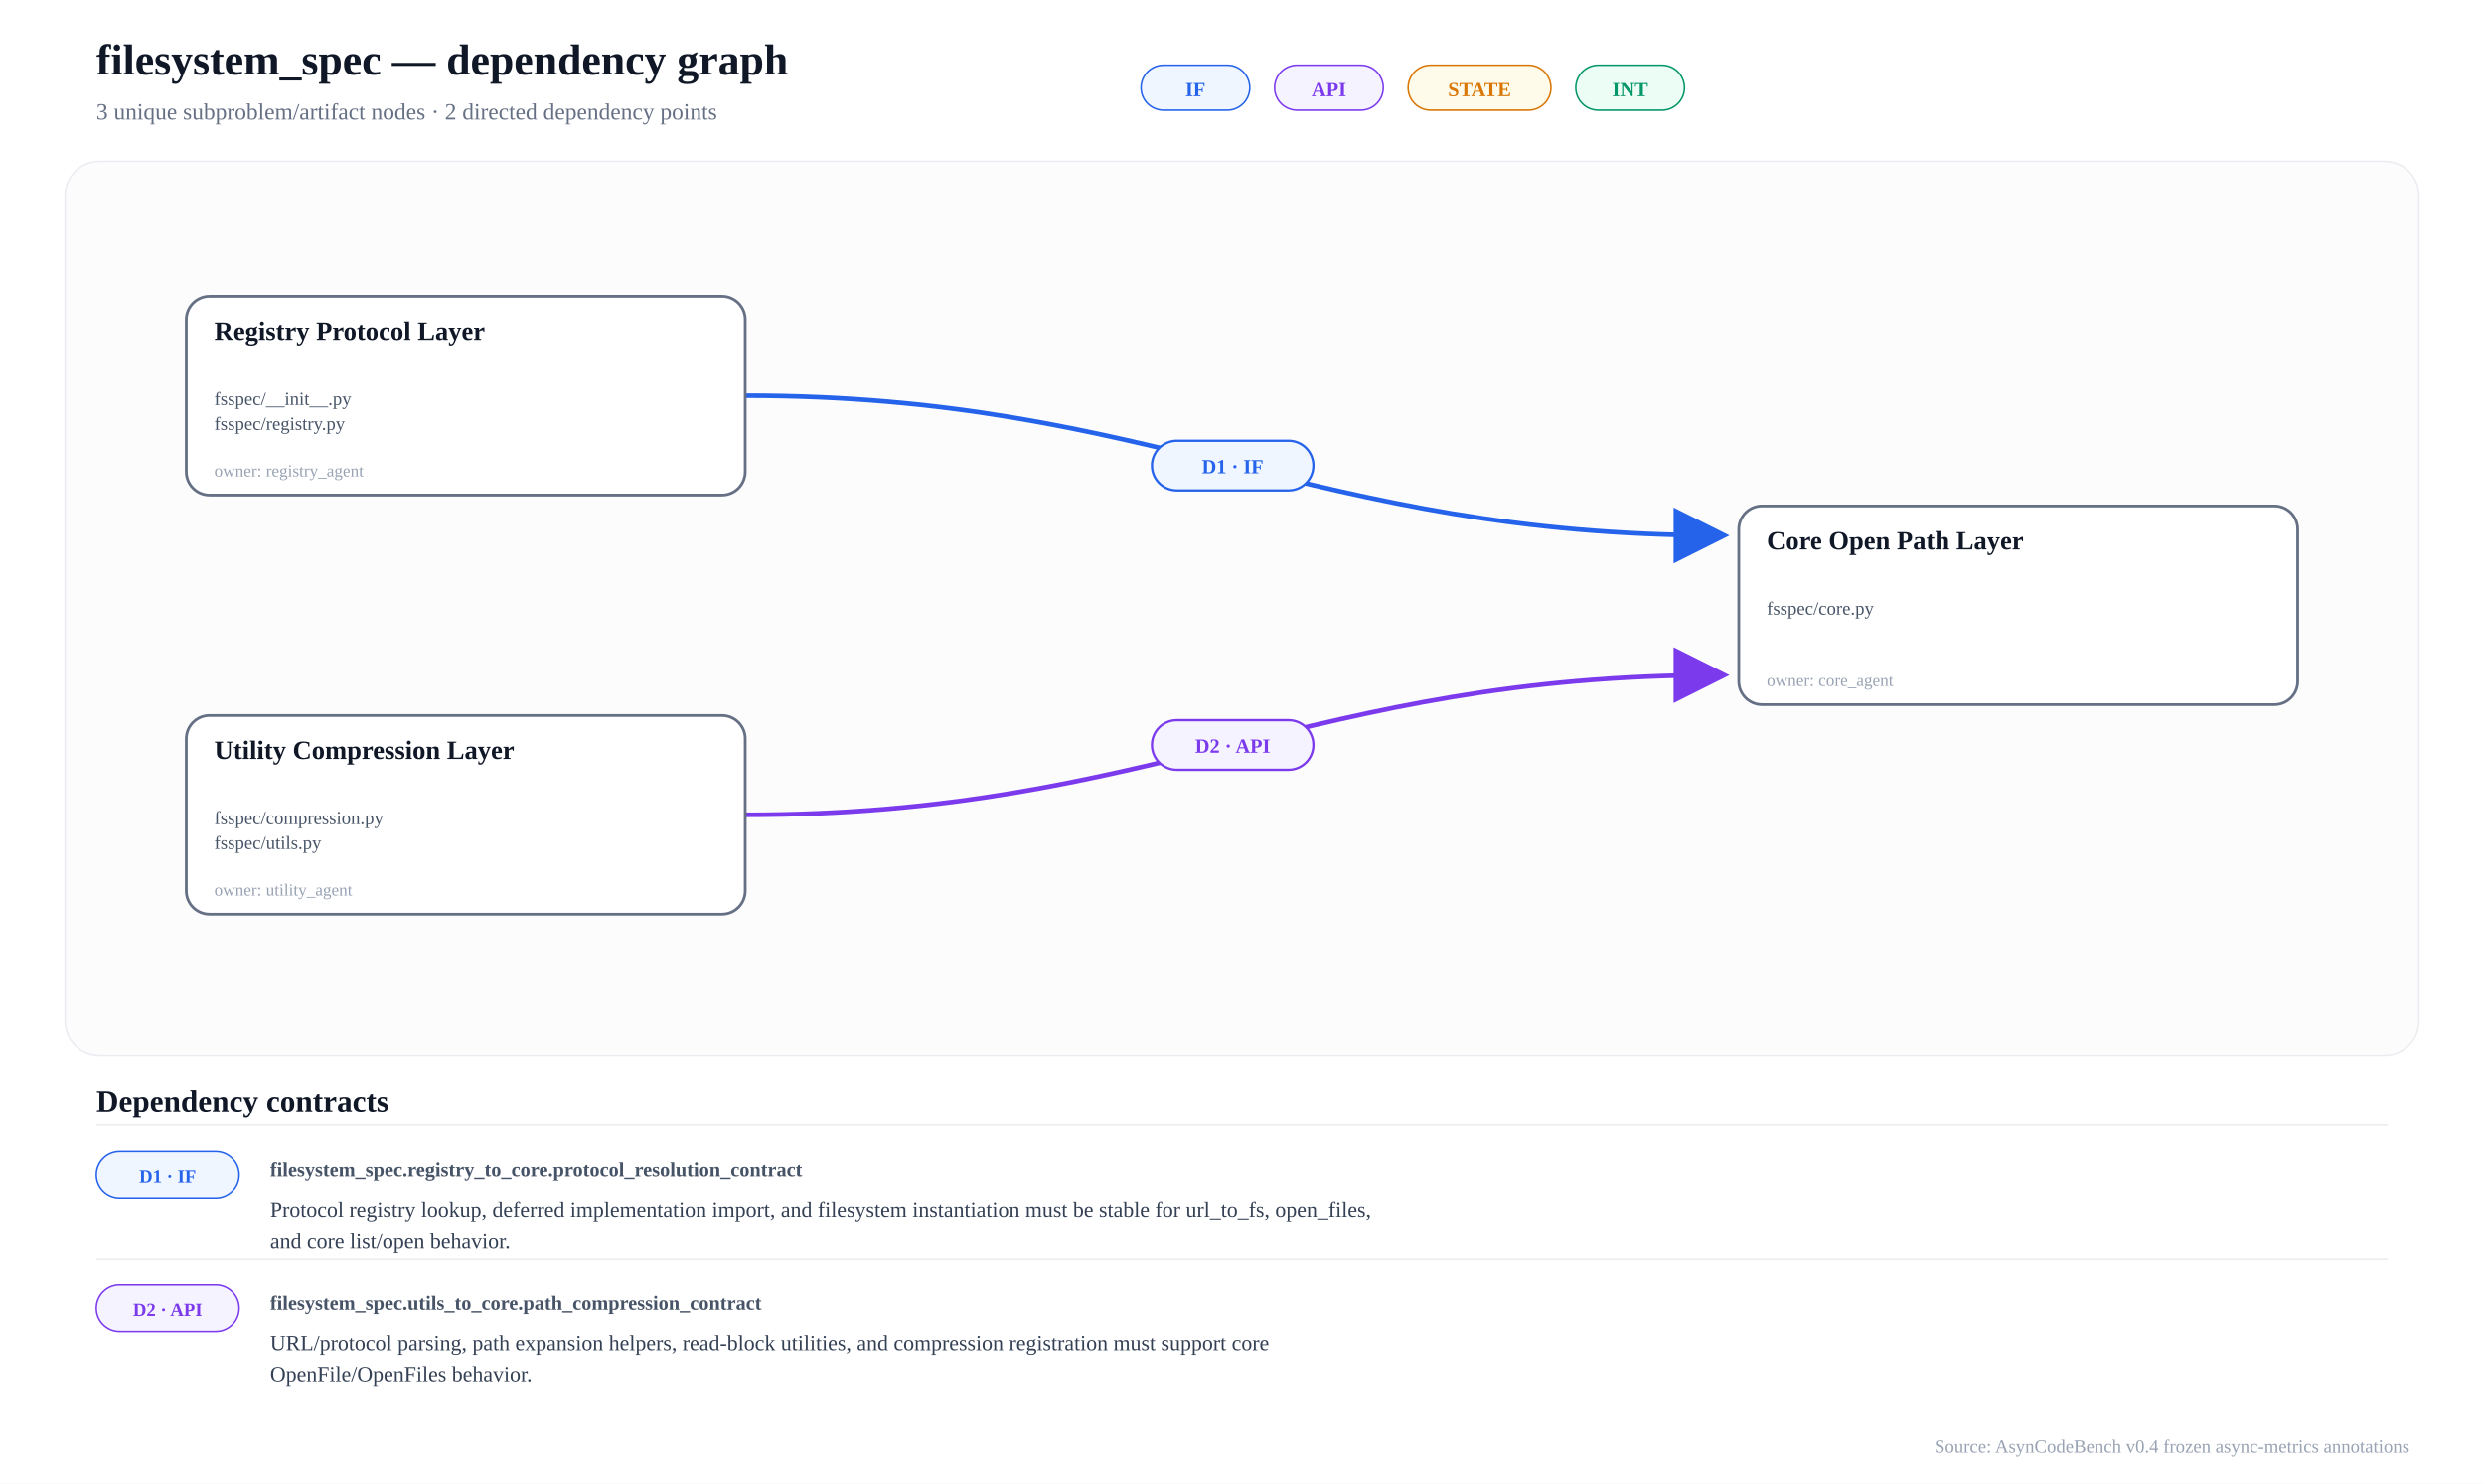
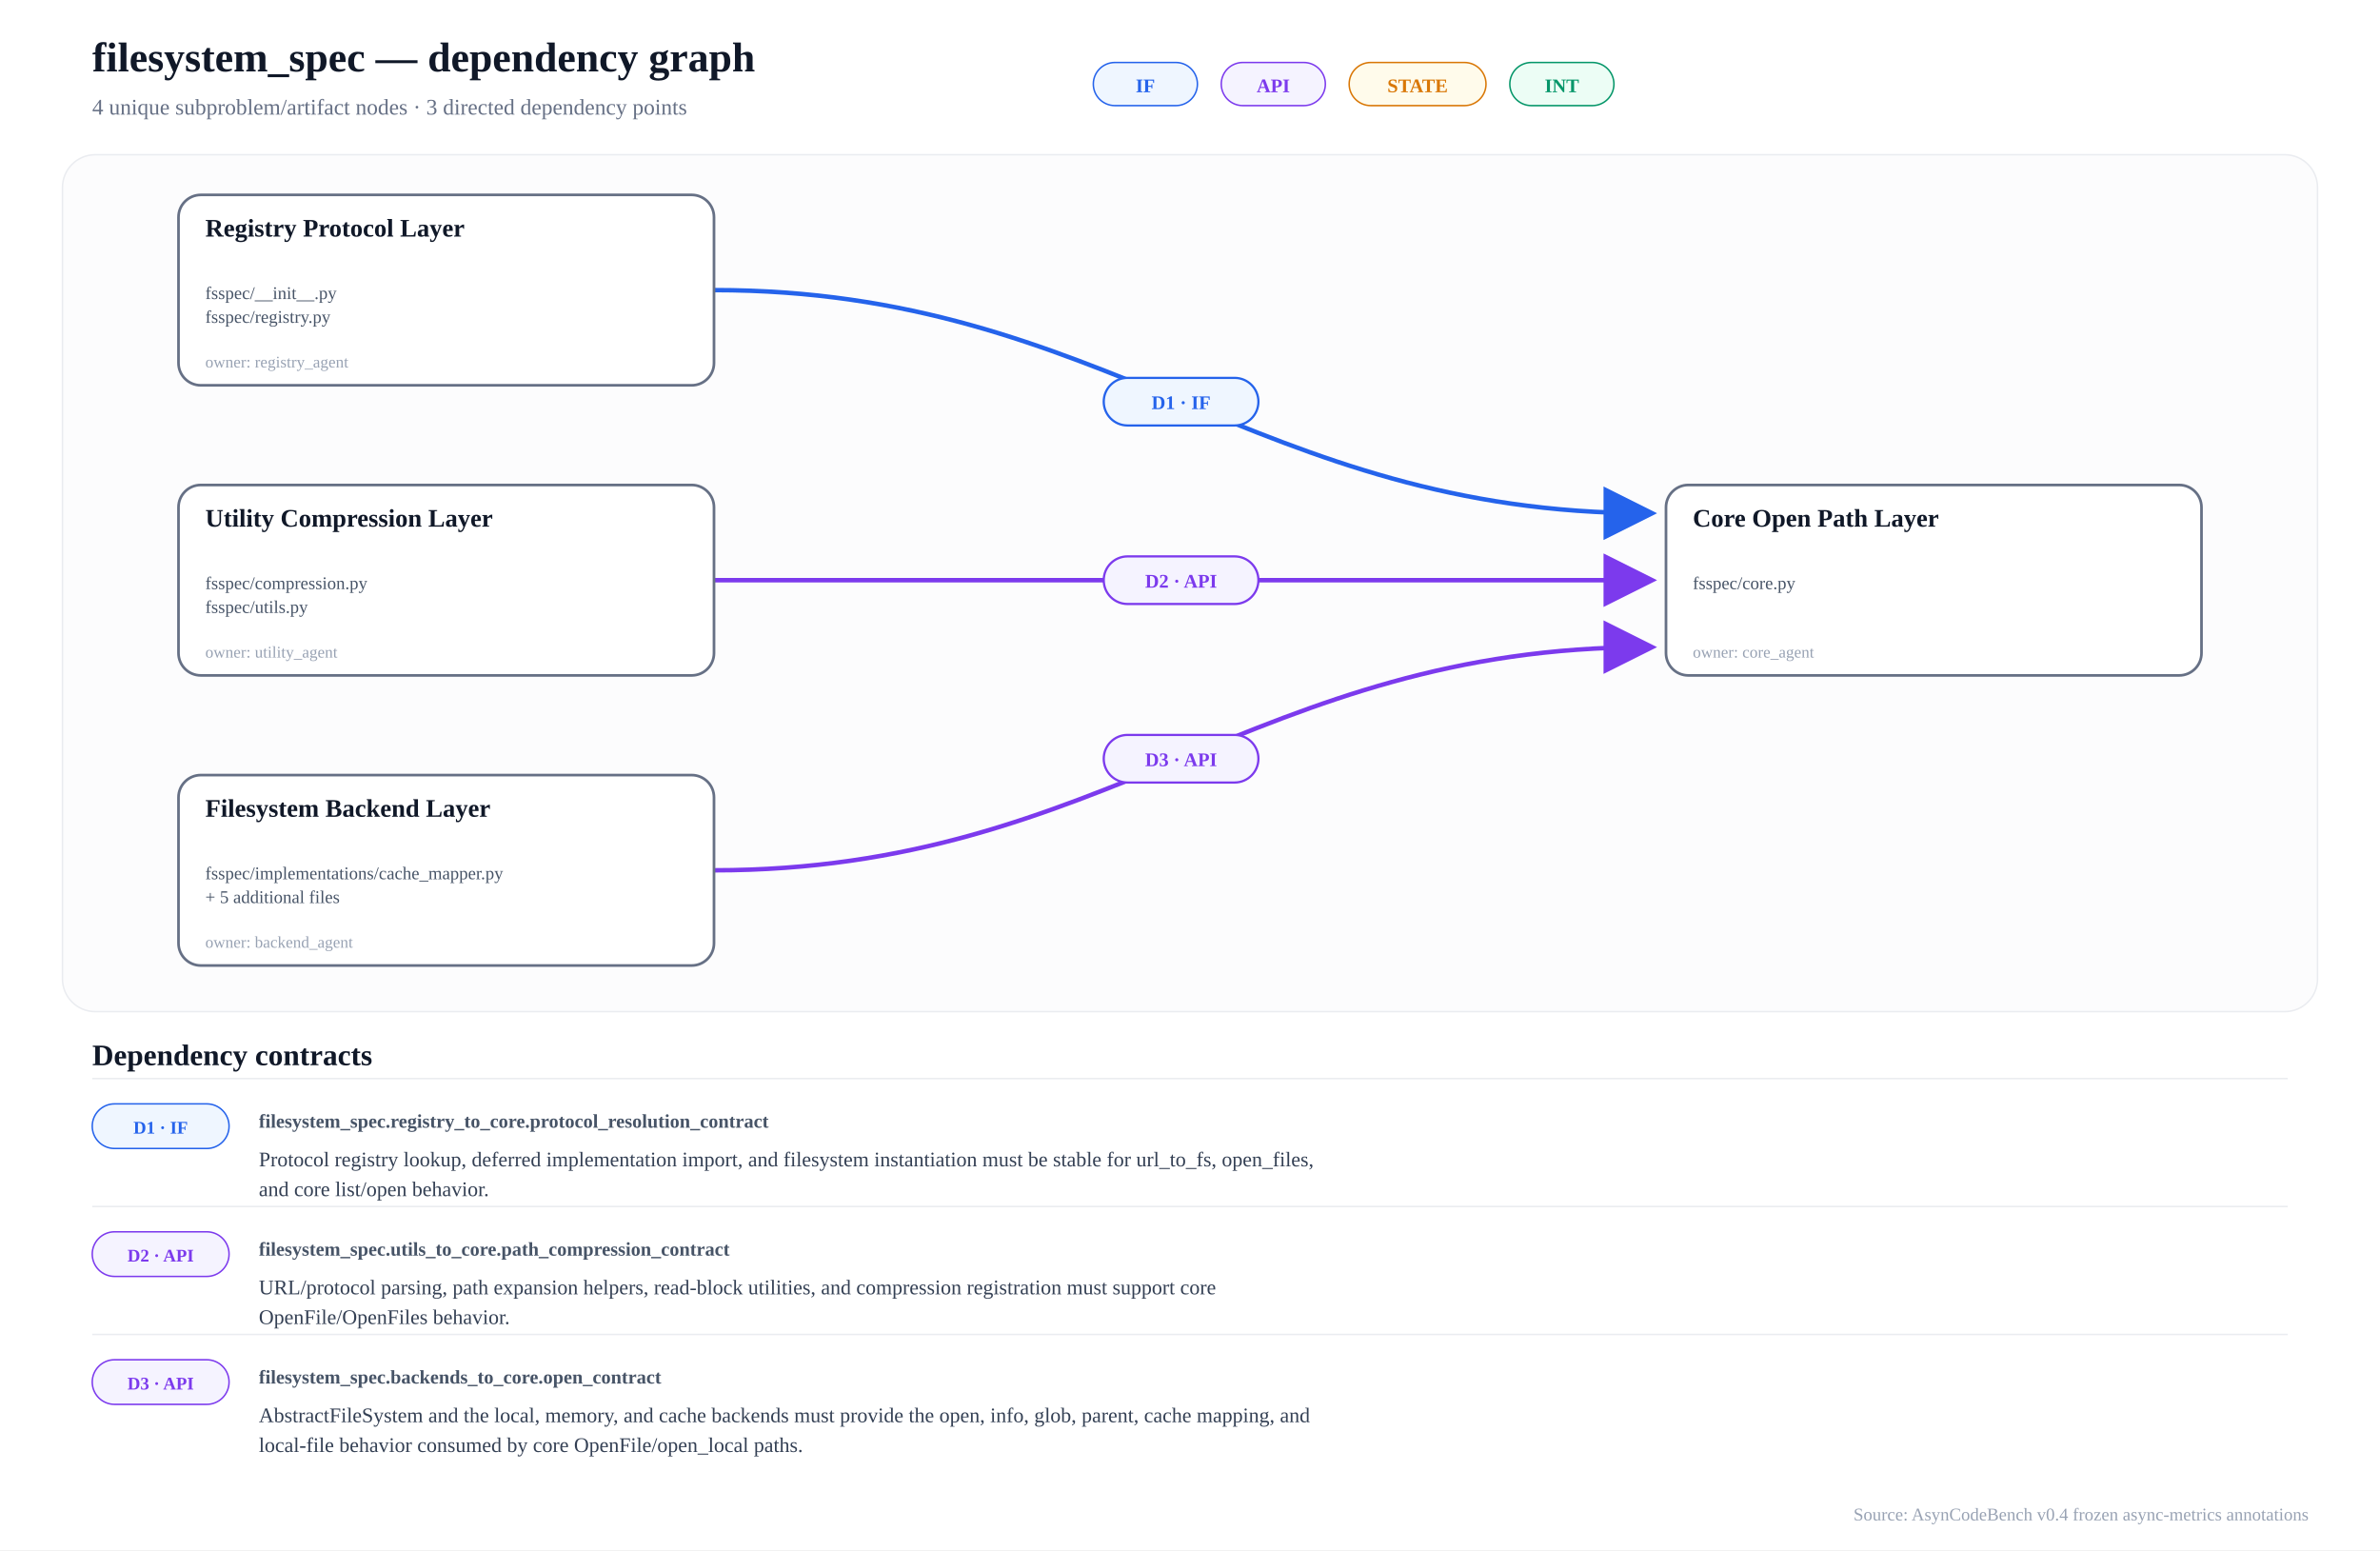
- <svg xmlns="http://www.w3.org/2000/svg" width="1600" height="956" viewBox="0 0 1600 956" role="img" aria-labelledby="title desc">
+ <svg xmlns="http://www.w3.org/2000/svg" width="1600" height="1042" viewBox="0 0 1600 1042" role="img" aria-labelledby="title desc">
  <defs>
    <marker id="arrow-if" markerWidth="12" markerHeight="12" refX="10" refY="6" orient="auto" markerUnits="strokeWidth">
      <path d="M 0 0 L 12 6 L 0 12 z" fill="#2563EB" />
    </marker>
    <marker id="arrow-api" markerWidth="12" markerHeight="12" refX="10" refY="6" orient="auto" markerUnits="strokeWidth">
      <path d="M 0 0 L 12 6 L 0 12 z" fill="#7C3AED" />
    </marker>
    <marker id="arrow-state" markerWidth="12" markerHeight="12" refX="10" refY="6" orient="auto" markerUnits="strokeWidth">
      <path d="M 0 0 L 12 6 L 0 12 z" fill="#D97706" />
    </marker>
    <marker id="arrow-int" markerWidth="12" markerHeight="12" refX="10" refY="6" orient="auto" markerUnits="strokeWidth">
      <path d="M 0 0 L 12 6 L 0 12 z" fill="#059669" />
    </marker>
  </defs>
-   <rect x="0" y="0" width="1600" height="956" fill="#FFFFFF" />
+   <rect x="0" y="0" width="1600" height="1042" fill="#FFFFFF" />
  <text x="62" y="48" font-size="28" fill="#101828" font-weight="700" text-anchor="start">
    <tspan x="62" dy="0">filesystem_spec — dependency graph</tspan>
  </text>
  <text x="62" y="77" font-size="15" fill="#667085" font-weight="400" text-anchor="start">
-     <tspan x="62" dy="0">3 unique subproblem/artifact nodes · 2 directed dependency points</tspan>
+     <tspan x="62" dy="0">4 unique subproblem/artifact nodes · 3 directed dependency points</tspan>
  </text>
  <rect x="735" y="42" width="70" height="29" rx="14.5" fill="#EFF6FF" stroke="#2563EB" />
  <text x="770.0" y="62" font-size="13" fill="#2563EB" font-weight="700" text-anchor="middle">
    <tspan x="770.0" dy="0">IF</tspan>
  </text>
  <rect x="821" y="42" width="70" height="29" rx="14.5" fill="#F5F3FF" stroke="#7C3AED" />
  <text x="856.0" y="62" font-size="13" fill="#7C3AED" font-weight="700" text-anchor="middle">
    <tspan x="856.0" dy="0">API</tspan>
  </text>
  <rect x="907" y="42" width="92" height="29" rx="14.5" fill="#FFFBEB" stroke="#D97706" />
  <text x="953.0" y="62" font-size="13" fill="#D97706" font-weight="700" text-anchor="middle">
    <tspan x="953.0" dy="0">STATE</tspan>
  </text>
  <rect x="1015" y="42" width="70" height="29" rx="14.5" fill="#ECFDF5" stroke="#059669" />
  <text x="1050.0" y="62" font-size="13" fill="#059669" font-weight="700" text-anchor="middle">
    <tspan x="1050.0" dy="0">INT</tspan>
  </text>
  <rect x="42" y="104" width="1516" height="576" rx="22" fill="#FCFCFD" stroke="#EAECF0" />
-   <path class="dependency-edge" data-edge="D1" data-source="registry_protocol_layer" data-target="core_open_path_layer" d="M 480.0 255.0 C 743.76 255.0, 844.24 345.0, 1108.0 345.0" stroke="#2563EB" stroke-width="3" fill="none" marker-end="url(#arrow-if)" />
-   <path class="dependency-edge" data-edge="D2" data-source="utility_compression_layer" data-target="core_open_path_layer" d="M 480.0 525.0 C 743.76 525.0, 844.24 435.0, 1108.0 435.0" stroke="#7C3AED" stroke-width="3" fill="none" marker-end="url(#arrow-api)" />
-   <rect class="graph-node" data-node="registry_protocol_layer" x="120.0" y="191.0" width="360" height="128" rx="15" fill="#FFFFFF" stroke="#667085" stroke-width="1.8" />
-   <text x="138.0" y="219.0" font-size="17" fill="#101828" font-weight="700" text-anchor="start">
+   <path class="dependency-edge" data-edge="D1" data-source="registry_protocol_layer" data-target="core_open_path_layer" d="M 480.0 195.0 C 743.76 195.0, 844.24 345.0, 1108.0 345.0" stroke="#2563EB" stroke-width="3" fill="none" marker-end="url(#arrow-if)" />
+   <path class="dependency-edge" data-edge="D2" data-source="utility_compression_layer" data-target="core_open_path_layer" d="M 480.0 390.0 C 743.76 390.0, 844.24 390.0, 1108.0 390.0" stroke="#7C3AED" stroke-width="3" fill="none" marker-end="url(#arrow-api)" />
+   <path class="dependency-edge" data-edge="D3" data-source="filesystem_backend_layer" data-target="core_open_path_layer" d="M 480.0 585.0 C 743.76 585.0, 844.24 435.0, 1108.0 435.0" stroke="#7C3AED" stroke-width="3" fill="none" marker-end="url(#arrow-api)" />
+   <rect class="graph-node" data-node="registry_protocol_layer" x="120.0" y="131.0" width="360" height="128" rx="15" fill="#FFFFFF" stroke="#667085" stroke-width="1.8" />
+   <text x="138.0" y="159.0" font-size="17" fill="#101828" font-weight="700" text-anchor="start">
    <tspan x="138.0" dy="0">Registry Protocol Layer</tspan>
  </text>
-   <text x="138.0" y="261.0" font-size="12" fill="#475467" font-weight="400" text-anchor="start">
+   <text x="138.0" y="201.0" font-size="12" fill="#475467" font-weight="400" text-anchor="start">
    <tspan x="138.0" dy="0">fsspec/__init__.py</tspan>
    <tspan x="138.0" dy="16">fsspec/registry.py</tspan>
  </text>
-   <text x="138.0" y="307.0" font-size="11" fill="#98A2B3" font-weight="400" text-anchor="start">
+   <text x="138.0" y="247.0" font-size="11" fill="#98A2B3" font-weight="400" text-anchor="start">
    <tspan x="138.0" dy="0">owner: registry_agent</tspan>
  </text>
-   <rect class="graph-node" data-node="utility_compression_layer" x="120.0" y="461.0" width="360" height="128" rx="15" fill="#FFFFFF" stroke="#667085" stroke-width="1.8" />
-   <text x="138.0" y="489.0" font-size="17" fill="#101828" font-weight="700" text-anchor="start">
+   <rect class="graph-node" data-node="utility_compression_layer" x="120.0" y="326.0" width="360" height="128" rx="15" fill="#FFFFFF" stroke="#667085" stroke-width="1.8" />
+   <text x="138.0" y="354.0" font-size="17" fill="#101828" font-weight="700" text-anchor="start">
    <tspan x="138.0" dy="0">Utility Compression Layer</tspan>
  </text>
-   <text x="138.0" y="531.0" font-size="12" fill="#475467" font-weight="400" text-anchor="start">
+   <text x="138.0" y="396.0" font-size="12" fill="#475467" font-weight="400" text-anchor="start">
    <tspan x="138.0" dy="0">fsspec/compression.py</tspan>
    <tspan x="138.0" dy="16">fsspec/utils.py</tspan>
  </text>
-   <text x="138.0" y="577.0" font-size="11" fill="#98A2B3" font-weight="400" text-anchor="start">
+   <text x="138.0" y="442.0" font-size="11" fill="#98A2B3" font-weight="400" text-anchor="start">
    <tspan x="138.0" dy="0">owner: utility_agent</tspan>
+   </text>
+   <rect class="graph-node" data-node="filesystem_backend_layer" x="120.0" y="521.0" width="360" height="128" rx="15" fill="#FFFFFF" stroke="#667085" stroke-width="1.8" />
+   <text x="138.0" y="549.0" font-size="17" fill="#101828" font-weight="700" text-anchor="start">
+     <tspan x="138.0" dy="0">Filesystem Backend Layer</tspan>
+   </text>
+   <text x="138.0" y="591.0" font-size="12" fill="#475467" font-weight="400" text-anchor="start">
+     <tspan x="138.0" dy="0">fsspec/implementations/cache_mapper.py</tspan>
+     <tspan x="138.0" dy="16">+ 5 additional files</tspan>
+   </text>
+   <text x="138.0" y="637.0" font-size="11" fill="#98A2B3" font-weight="400" text-anchor="start">
+     <tspan x="138.0" dy="0">owner: backend_agent</tspan>
  </text>
  <rect class="graph-node" data-node="core_open_path_layer" x="1120.0" y="326.0" width="360" height="128" rx="15" fill="#FFFFFF" stroke="#667085" stroke-width="1.8" />
  <text x="1138.0" y="354.0" font-size="17" fill="#101828" font-weight="700" text-anchor="start">
    <tspan x="1138.0" dy="0">Core Open Path Layer</tspan>
  </text>
  <text x="1138.0" y="396.0" font-size="12" fill="#475467" font-weight="400" text-anchor="start">
    <tspan x="1138.0" dy="0">fsspec/core.py</tspan>
  </text>
  <text x="1138.0" y="442.0" font-size="11" fill="#98A2B3" font-weight="400" text-anchor="start">
    <tspan x="1138.0" dy="0">owner: core_agent</tspan>
  </text>
-   <rect class="edge-label" data-edge="D1" x="742.0" y="284.0" width="104" height="32" rx="16" fill="#EFF6FF" stroke="#2563EB" stroke-width="1.5" />
-   <text x="794.0" y="305.0" font-size="13" fill="#2563EB" font-weight="700" text-anchor="middle">
+   <rect class="edge-label" data-edge="D1" x="742.0" y="254.0" width="104" height="32" rx="16" fill="#EFF6FF" stroke="#2563EB" stroke-width="1.5" />
+   <text x="794.0" y="275.0" font-size="13" fill="#2563EB" font-weight="700" text-anchor="middle">
    <tspan x="794.0" dy="0">D1 · IF</tspan>
  </text>
-   <rect class="edge-label" data-edge="D2" x="742.0" y="464.0" width="104" height="32" rx="16" fill="#F5F3FF" stroke="#7C3AED" stroke-width="1.5" />
-   <text x="794.0" y="485.0" font-size="13" fill="#7C3AED" font-weight="700" text-anchor="middle">
+   <rect class="edge-label" data-edge="D2" x="742.0" y="374.0" width="104" height="32" rx="16" fill="#F5F3FF" stroke="#7C3AED" stroke-width="1.5" />
+   <text x="794.0" y="395.0" font-size="13" fill="#7C3AED" font-weight="700" text-anchor="middle">
    <tspan x="794.0" dy="0">D2 · API</tspan>
+   </text>
+   <rect class="edge-label" data-edge="D3" x="742.0" y="494.0" width="104" height="32" rx="16" fill="#F5F3FF" stroke="#7C3AED" stroke-width="1.5" />
+   <text x="794.0" y="515.0" font-size="13" fill="#7C3AED" font-weight="700" text-anchor="middle">
+     <tspan x="794.0" dy="0">D3 · API</tspan>
  </text>
  <text x="62" y="716" font-size="20" fill="#101828" font-weight="700" text-anchor="start">
    <tspan x="62" dy="0">Dependency contracts</tspan>
  </text>
  <line x1="62" y1="725" x2="1538" y2="725" stroke="#EAECF0" />
  <rect x="62" y="742" width="92" height="30" rx="15" fill="#EFF6FF" stroke="#2563EB" />
  <text x="108" y="762" font-size="12" fill="#2563EB" font-weight="700" text-anchor="middle">
    <tspan x="108" dy="0">D1 · IF</tspan>
  </text>
  <text x="174" y="758" font-size="13" fill="#475467" font-weight="600" text-anchor="start">
    <tspan x="174" dy="0">filesystem_spec.registry_to_core.protocol_resolution_contract</tspan>
  </text>
  <text x="174" y="784" font-size="14" fill="#344054" font-weight="400" text-anchor="start">
    <tspan x="174" dy="0">Protocol registry lookup, deferred implementation import, and filesystem instantiation must be stable for url_to_fs, open_files,</tspan>
    <tspan x="174" dy="20">and core list/open behavior.</tspan>
  </text>
  <line x1="62" y1="811" x2="1538" y2="811" stroke="#EAECF0" />
  <rect x="62" y="828" width="92" height="30" rx="15" fill="#F5F3FF" stroke="#7C3AED" />
  <text x="108" y="848" font-size="12" fill="#7C3AED" font-weight="700" text-anchor="middle">
    <tspan x="108" dy="0">D2 · API</tspan>
  </text>
  <text x="174" y="844" font-size="13" fill="#475467" font-weight="600" text-anchor="start">
    <tspan x="174" dy="0">filesystem_spec.utils_to_core.path_compression_contract</tspan>
  </text>
  <text x="174" y="870" font-size="14" fill="#344054" font-weight="400" text-anchor="start">
    <tspan x="174" dy="0">URL/protocol parsing, path expansion helpers, read-block utilities, and compression registration must support core</tspan>
    <tspan x="174" dy="20">OpenFile/OpenFiles behavior.</tspan>
  </text>
-   <text x="1552" y="936" font-size="12" fill="#98A2B3" font-weight="400" text-anchor="end">
+   <line x1="62" y1="897" x2="1538" y2="897" stroke="#EAECF0" />
+   <rect x="62" y="914" width="92" height="30" rx="15" fill="#F5F3FF" stroke="#7C3AED" />
+   <text x="108" y="934" font-size="12" fill="#7C3AED" font-weight="700" text-anchor="middle">
+     <tspan x="108" dy="0">D3 · API</tspan>
+   </text>
+   <text x="174" y="930" font-size="13" fill="#475467" font-weight="600" text-anchor="start">
+     <tspan x="174" dy="0">filesystem_spec.backends_to_core.open_contract</tspan>
+   </text>
+   <text x="174" y="956" font-size="14" fill="#344054" font-weight="400" text-anchor="start">
+     <tspan x="174" dy="0">AbstractFileSystem and the local, memory, and cache backends must provide the open, info, glob, parent, cache mapping, and</tspan>
+     <tspan x="174" dy="20">local-file behavior consumed by core OpenFile/open_local paths.</tspan>
+   </text>
+   <text x="1552" y="1022" font-size="12" fill="#98A2B3" font-weight="400" text-anchor="end">
    <tspan x="1552" dy="0">Source: AsynCodeBench v0.4 frozen async-metrics annotations</tspan>
  </text>
</svg>
